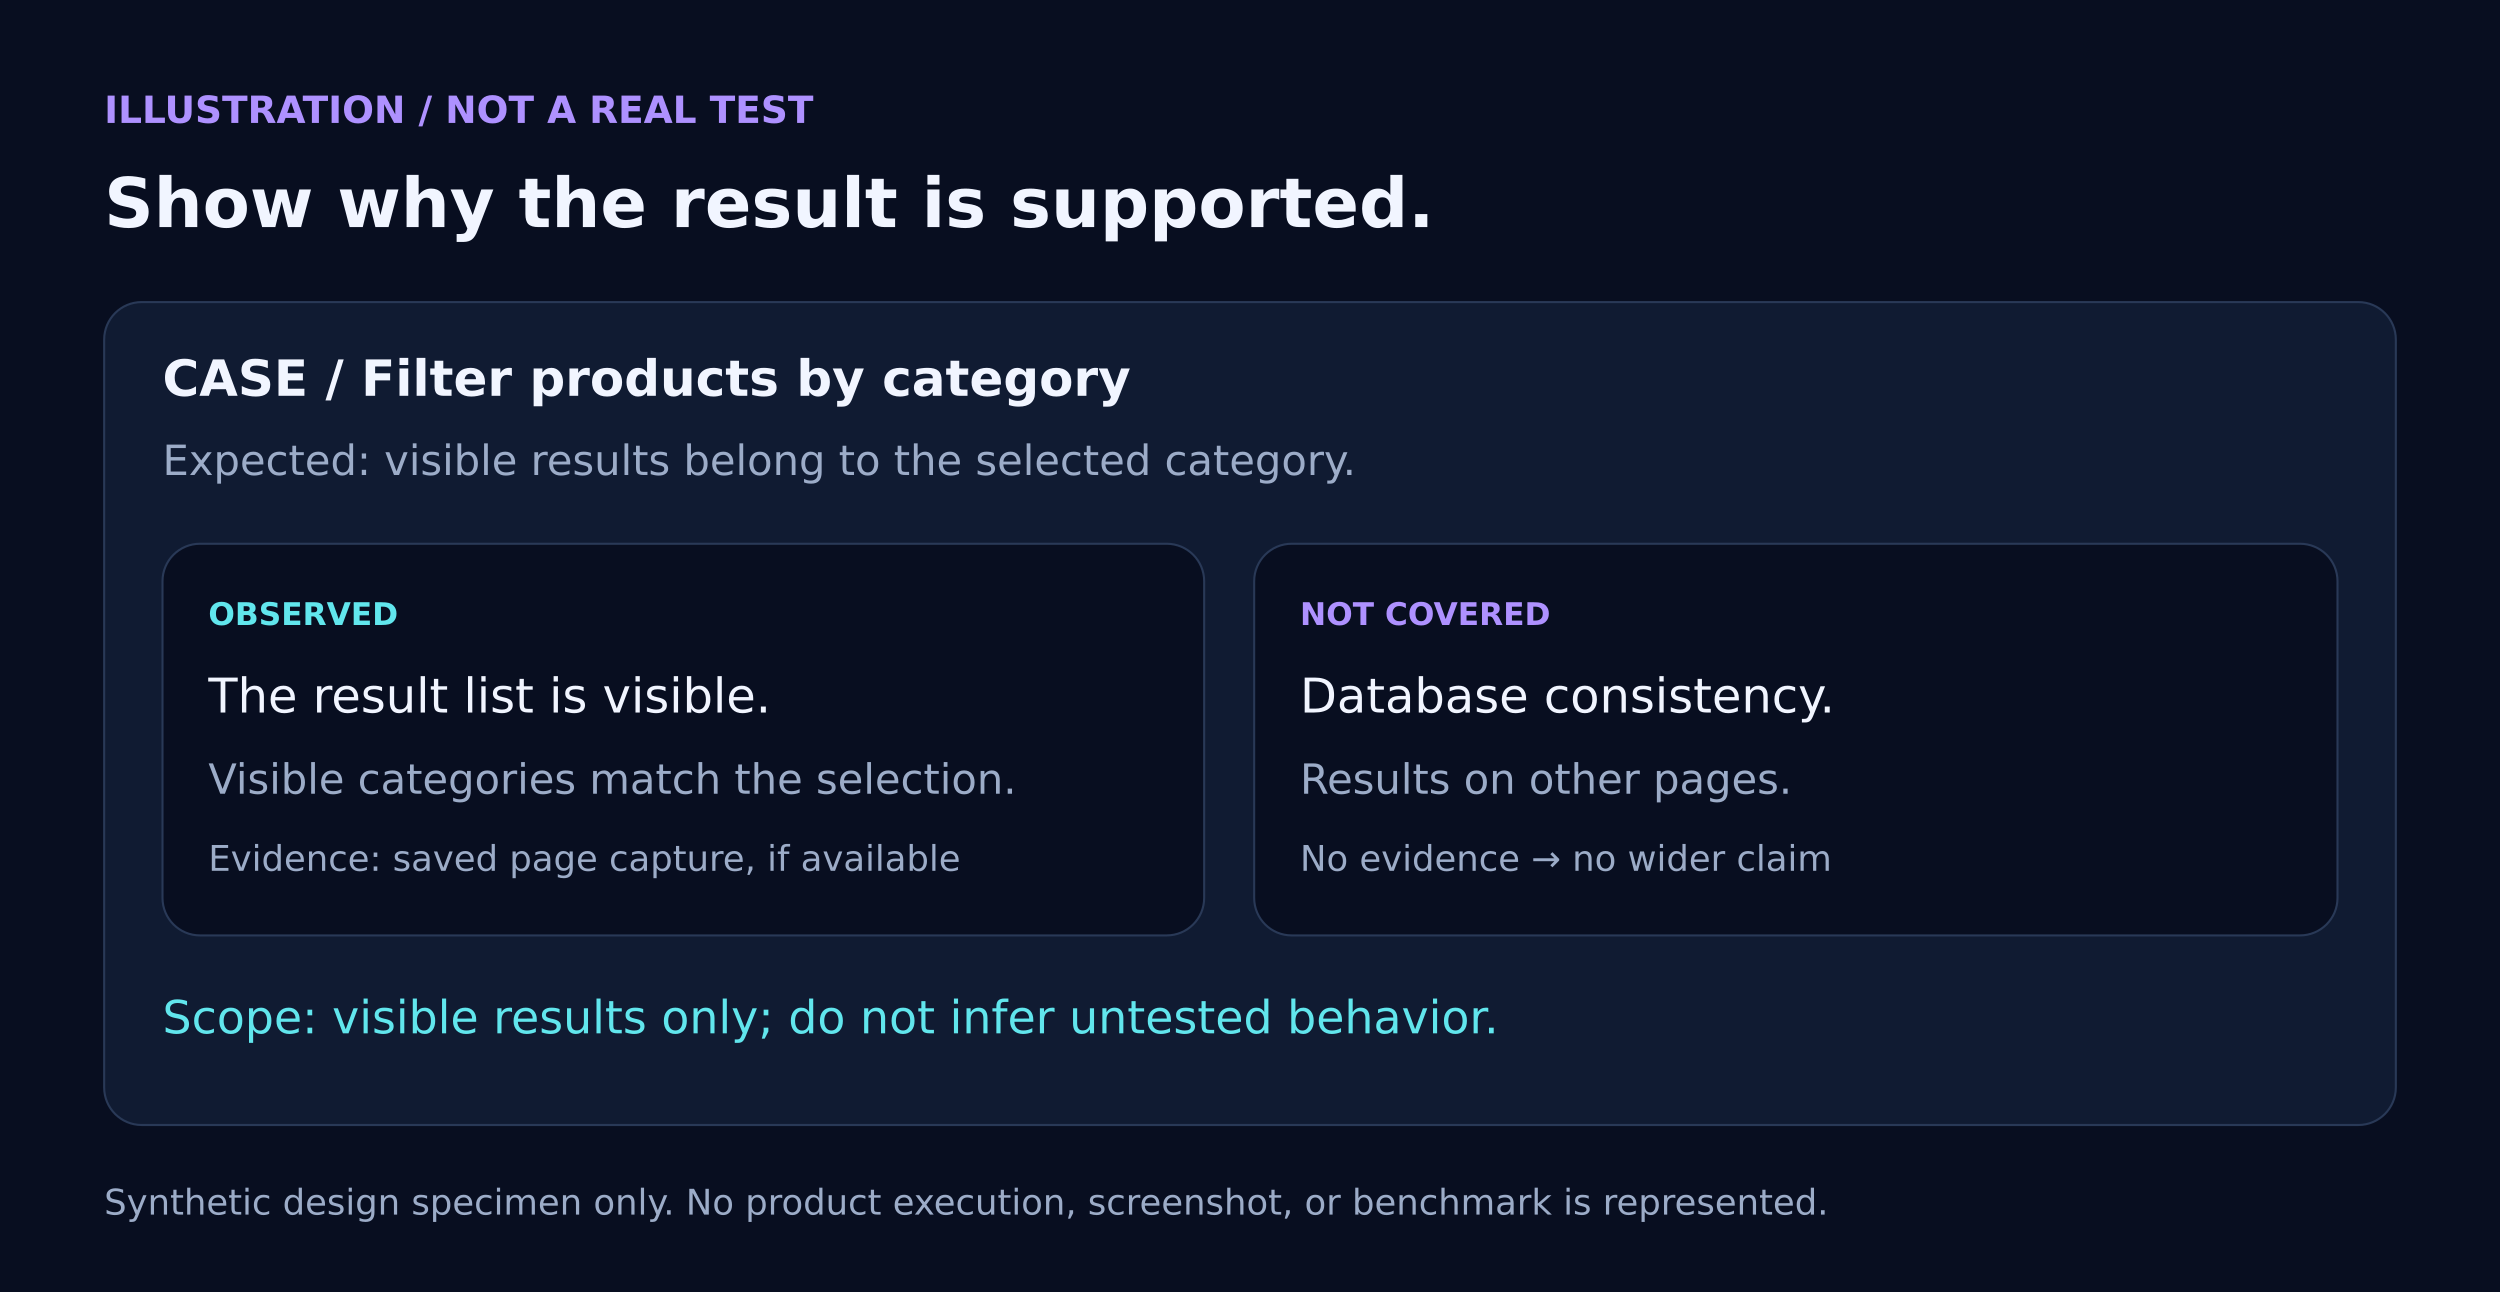
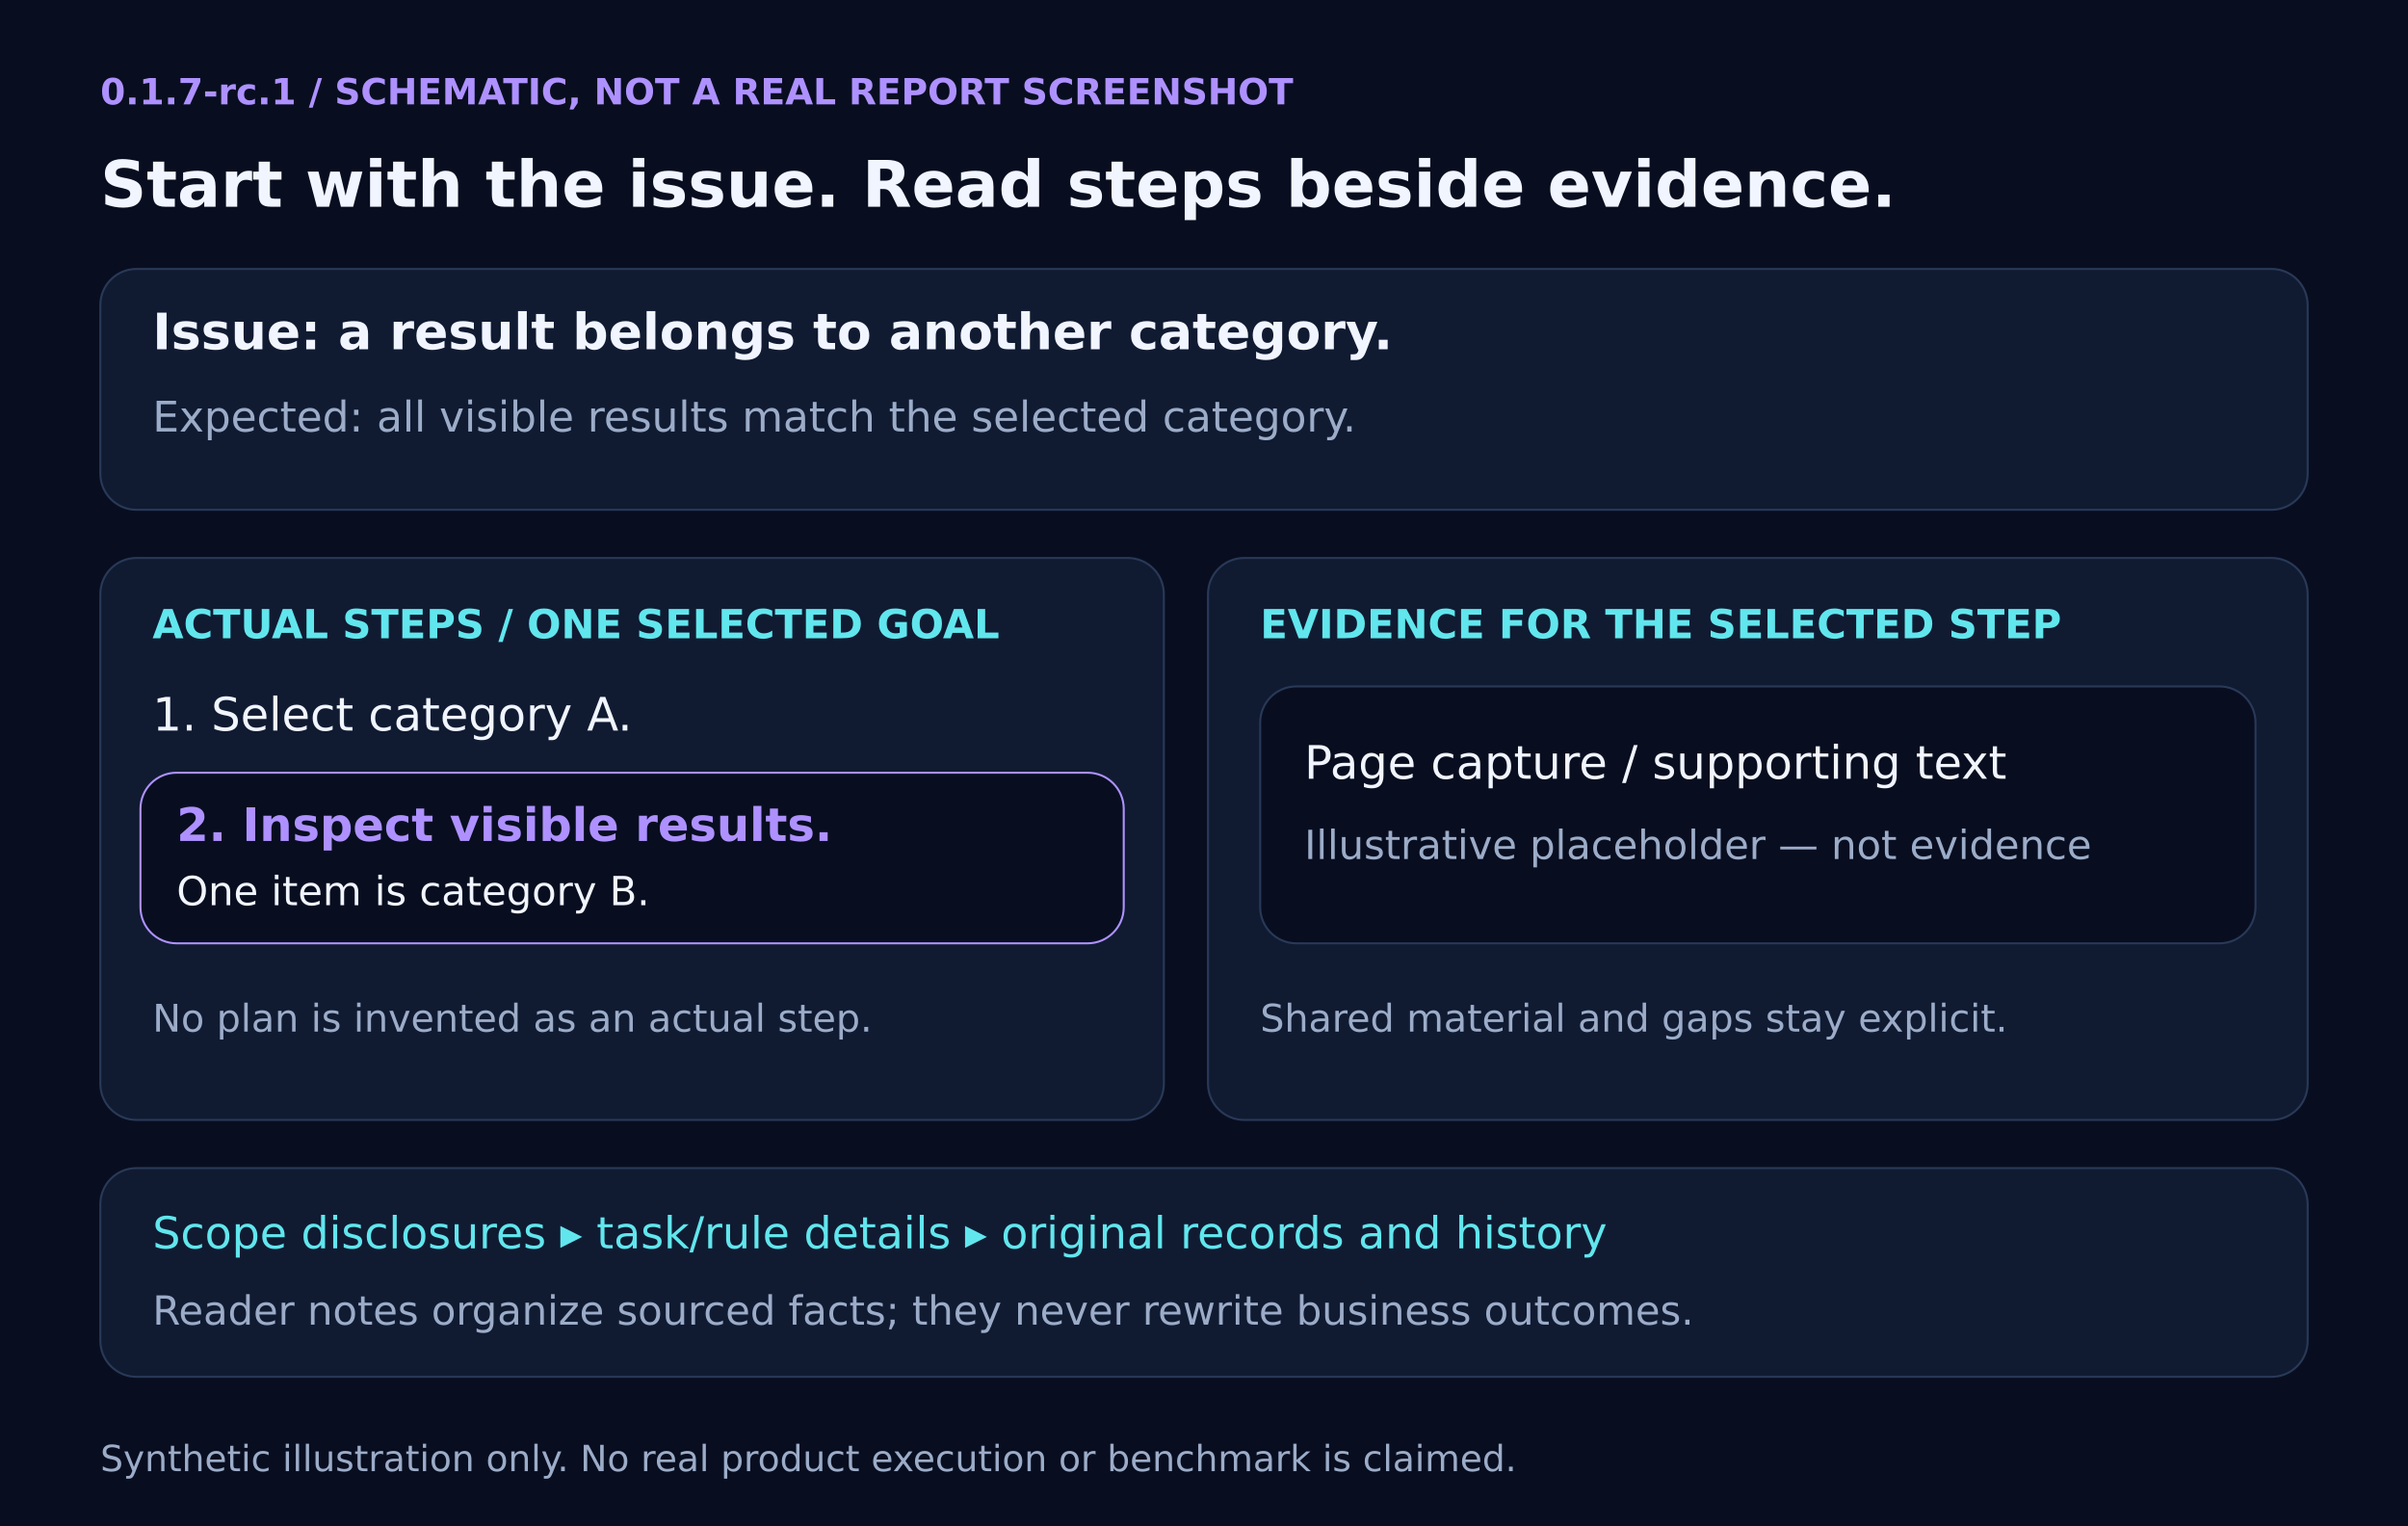
- <svg xmlns="http://www.w3.org/2000/svg" width="1200" height="620" viewBox="0 0 1200 620" role="img" aria-label="Illustrative evidence specimen, not a real run">
+ <svg xmlns="http://www.w3.org/2000/svg" width="1200" height="760" viewBox="0 0 1200 760" role="img" aria-label="Scheme B report reading — illustration">
  <defs>
    <linearGradient id="g">
      <stop stop-color="#61e6ed" />
      <stop offset="1" stop-color="#ae91ff" />
    </linearGradient>
    <marker id="arrow" markerWidth="8" markerHeight="8" refX="7" refY="4" orient="auto">
      <path d="M0,0 L8,4 L0,8" fill="#61e6ed" />
    </marker>
  </defs>
  <g font-family="DejaVu Sans, Noto Sans CJK SC, sans-serif">
-     <rect x="0" y="0" width="1200" height="620" rx="0" fill="#080e20" stroke="#080e20" />
+     <rect x="0" y="0" width="1200" height="760" rx="0" fill="#080e20" stroke="#080e20" />
    <path d="M0,2 H1200" stroke="url(#g)" stroke-width="4" />
-     <text x="50" y="59" font-size="18" fill="#ae91ff" font-weight="700">ILLUSTRATION / NOT A REAL TEST</text>
-     <text x="50" y="109" font-size="33" fill="#f1f5ff" font-weight="700">Show why the result is supported.</text>
-     <rect x="50" y="145" width="1100" height="395" rx="18" fill="#101b32" stroke="#293957" />
-     <text x="78" y="190" font-size="24" fill="#f1f5ff" font-weight="700">CASE  /  Filter products by category</text>
-     <text x="78" y="228" font-size="20" fill="#9cacc8" font-weight="400">Expected: visible results belong to the selected category.</text>
-     <rect x="78" y="261" width="500" height="188" rx="18" fill="#080e20" stroke="#293957" />
-     <text x="100" y="300" font-size="15" fill="#61e6ed" font-weight="700">OBSERVED</text>
-     <text x="100" y="342" font-size="23" fill="#f1f5ff" font-weight="400">The result list is visible.</text>
-     <text x="100" y="381" font-size="20" fill="#9cacc8" font-weight="400">Visible categories match the selection.</text>
-     <text x="100" y="418" font-size="17" fill="#9cacc8" font-weight="400">Evidence: saved page capture, if available</text>
-     <rect x="602" y="261" width="520" height="188" rx="18" fill="#080e20" stroke="#293957" />
-     <text x="624" y="300" font-size="15" fill="#ae91ff" font-weight="700">NOT COVERED</text>
-     <text x="624" y="342" font-size="23" fill="#f1f5ff" font-weight="400">Database consistency.</text>
-     <text x="624" y="381" font-size="20" fill="#9cacc8" font-weight="400">Results on other pages.</text>
-     <text x="624" y="418" font-size="17" fill="#9cacc8" font-weight="400">No evidence → no wider claim</text>
-     <text x="78" y="496" font-size="22" fill="#61e6ed" font-weight="400">Scope: visible results only; do not infer untested behavior.</text>
-     <text x="50" y="583" font-size="17" fill="#9cacc8" font-weight="400">Synthetic design specimen only. No product execution, screenshot, or benchmark is represented.</text>
+     <text x="50" y="52" font-size="18" fill="#ae91ff" font-weight="700">0.1.7-rc.1 / SCHEMATIC, NOT A REAL REPORT SCREENSHOT</text>
+     <text x="50" y="103" font-size="32" fill="#f1f5ff" font-weight="700">Start with the issue. Read steps beside evidence.</text>
+     <rect x="50" y="134" width="1100" height="120" rx="18" fill="#101b32" stroke="#293957" />
+     <text x="76" y="174" font-size="25" fill="#f1f5ff" font-weight="700">Issue: a result belongs to another category.</text>
+     <text x="76" y="215" font-size="21" fill="#9cacc8" font-weight="400">Expected: all visible results match the selected category.</text>
+     <rect x="50" y="278" width="530" height="280" rx="18" fill="#101b32" stroke="#293957" />
+     <rect x="602" y="278" width="548" height="280" rx="18" fill="#101b32" stroke="#293957" />
+     <text x="76" y="318" font-size="20" fill="#61e6ed" font-weight="700">ACTUAL STEPS / ONE SELECTED GOAL</text>
+     <text x="76" y="364" font-size="23" fill="#f1f5ff" font-weight="400">1. Select category A.</text>
+     <rect x="70" y="385" width="490" height="85" rx="18" fill="#080e20" stroke="#ae91ff" />
+     <text x="88" y="419" font-size="23" fill="#ae91ff" font-weight="700">2. Inspect visible results.</text>
+     <text x="88" y="451" font-size="20" fill="#f1f5ff" font-weight="400">One item is category B.</text>
+     <text x="76" y="514" font-size="19" fill="#9cacc8" font-weight="400">No plan is invented as an actual step.</text>
+     <text x="628" y="318" font-size="20" fill="#61e6ed" font-weight="700">EVIDENCE FOR THE SELECTED STEP</text>
+     <rect x="628" y="342" width="496" height="128" rx="18" fill="#080e20" stroke="#293957" />
+     <text x="650" y="388" font-size="23" fill="#f1f5ff" font-weight="400">Page capture / supporting text</text>
+     <text x="650" y="428" font-size="20" fill="#9cacc8" font-weight="400">Illustrative placeholder — not evidence</text>
+     <text x="628" y="514" font-size="19" fill="#9cacc8" font-weight="400">Shared material and gaps stay explicit.</text>
+     <rect x="50" y="582" width="1100" height="104" rx="18" fill="#101b32" stroke="#293957" />
+     <text x="76" y="622" font-size="22" fill="#61e6ed" font-weight="400">Scope disclosures ▸ task/rule details ▸ original records and history</text>
+     <text x="76" y="660" font-size="20" fill="#9cacc8" font-weight="400">Reader notes organize sourced facts; they never rewrite business outcomes.</text>
+     <text x="50" y="733" font-size="18" fill="#9cacc8" font-weight="400">Synthetic illustration only. No real product execution or benchmark is claimed.</text>
  </g>
</svg>
